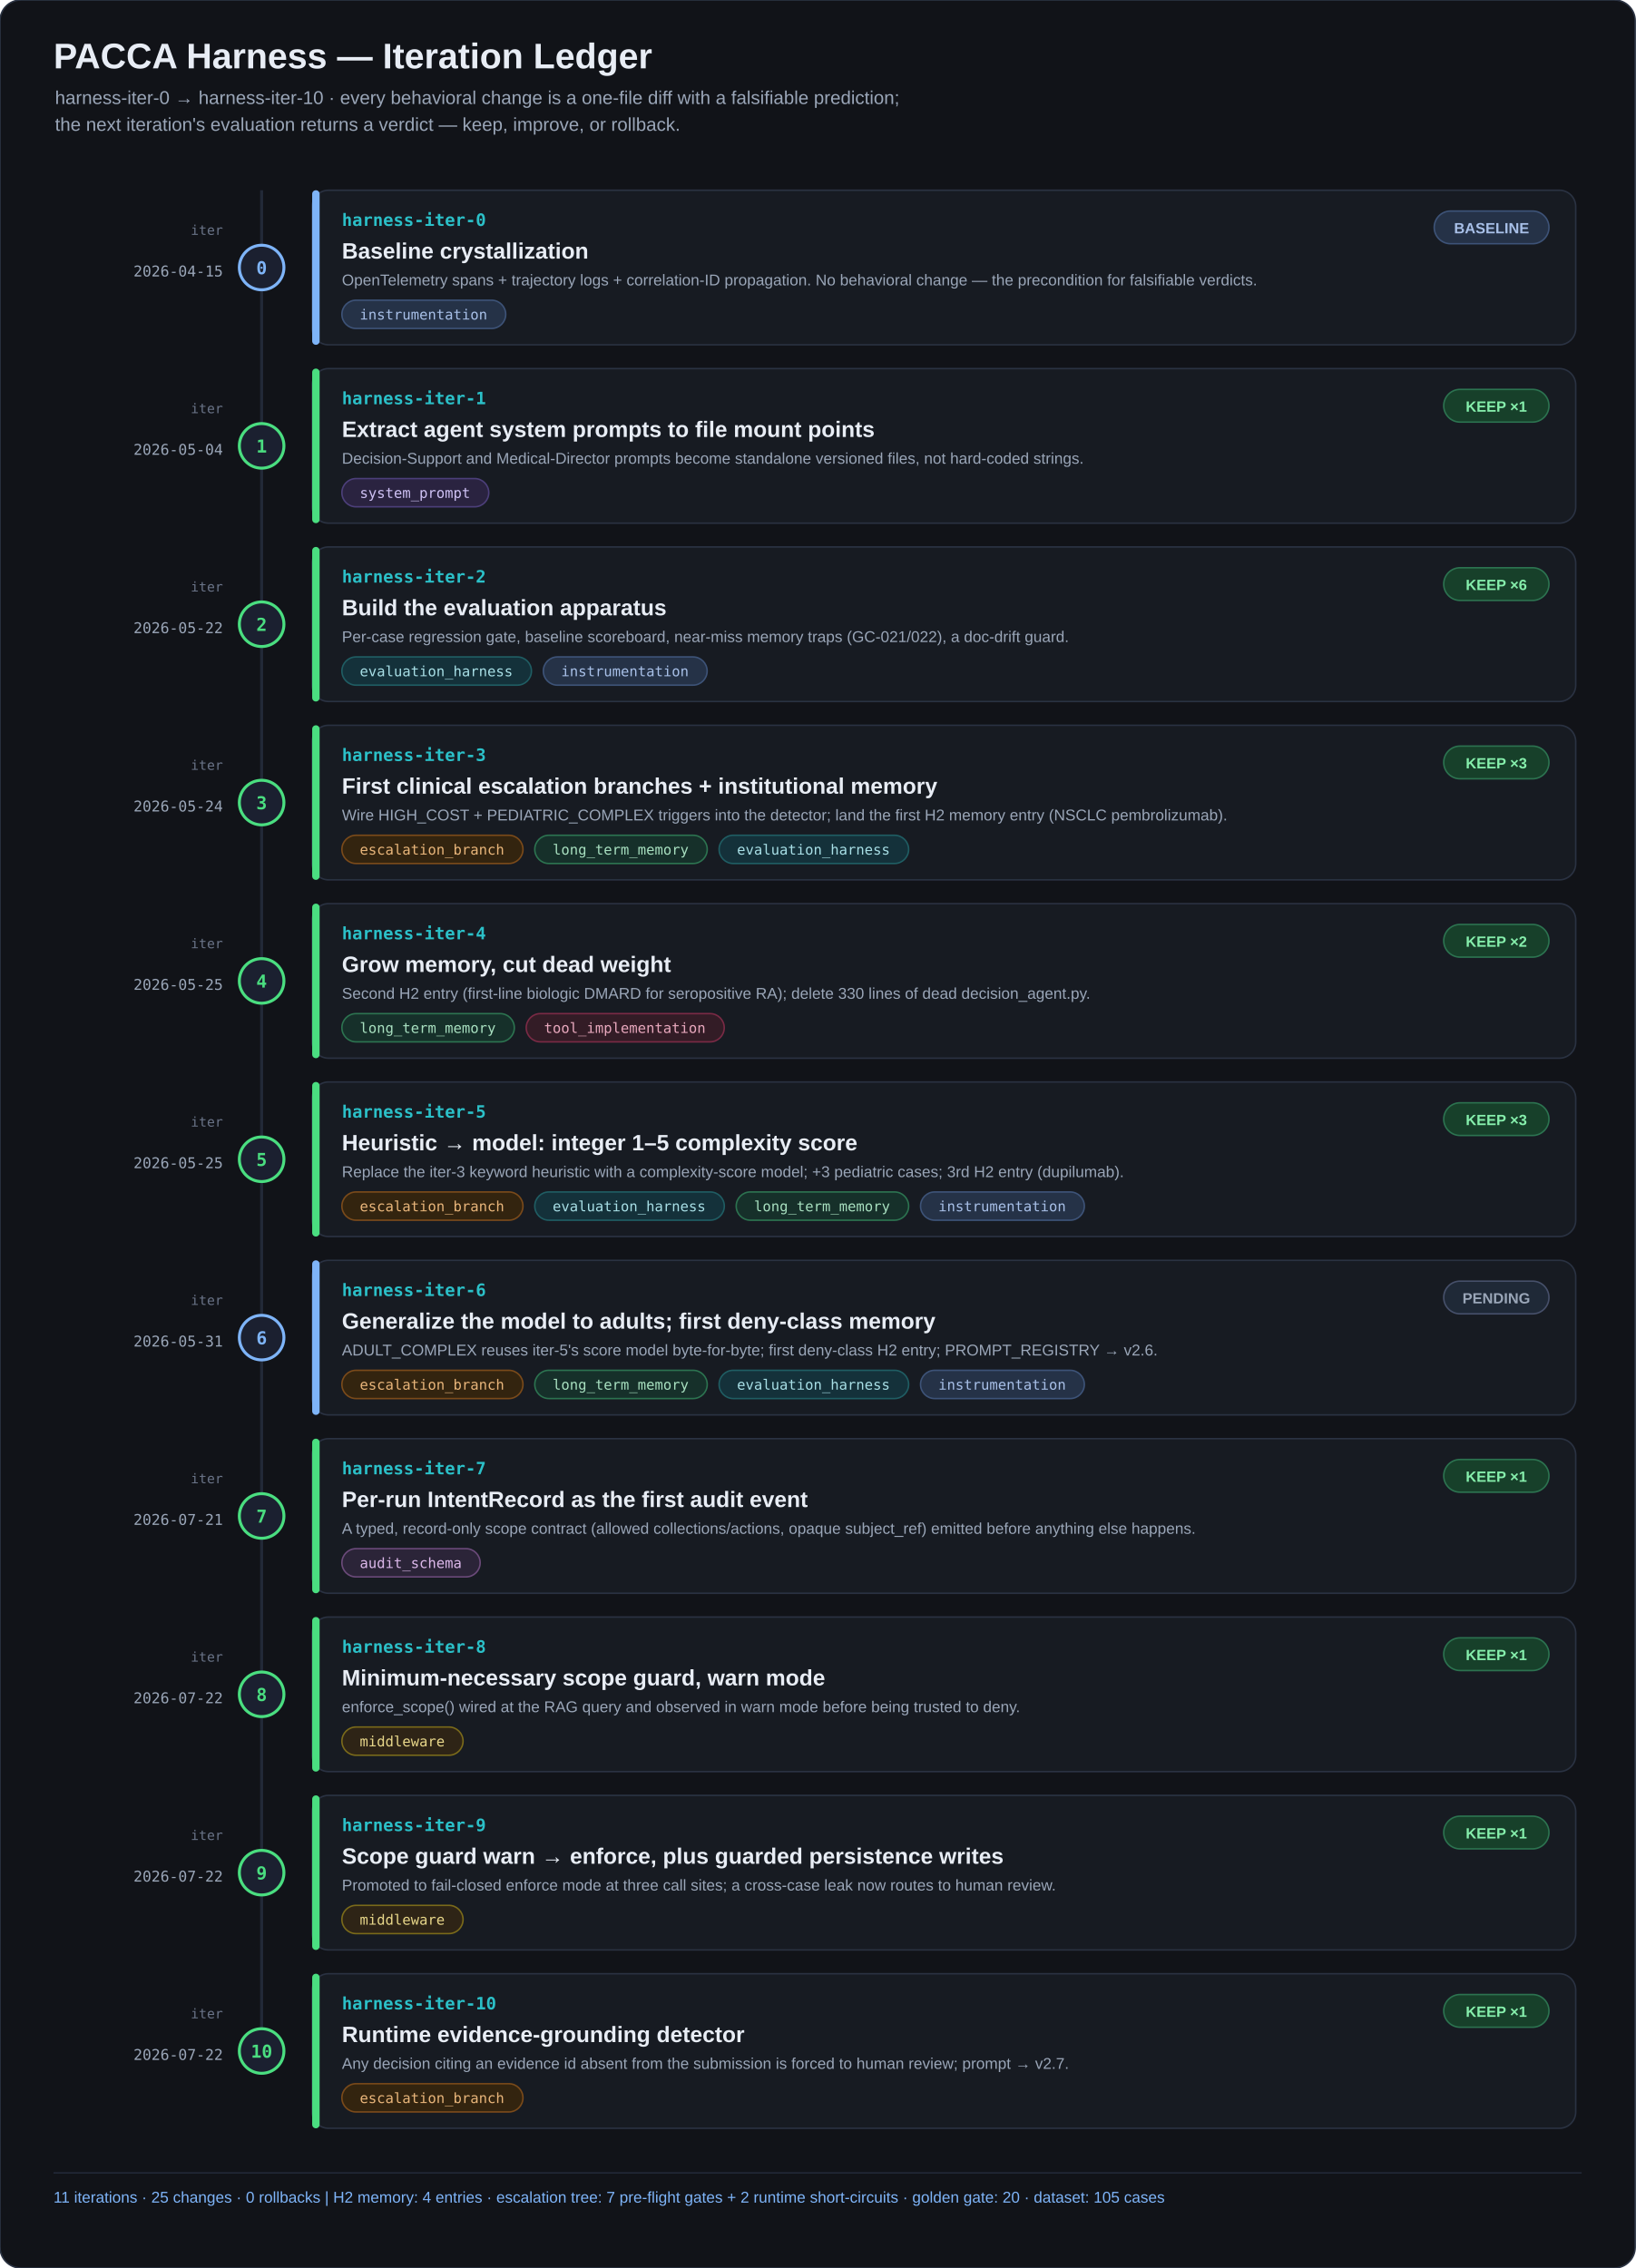
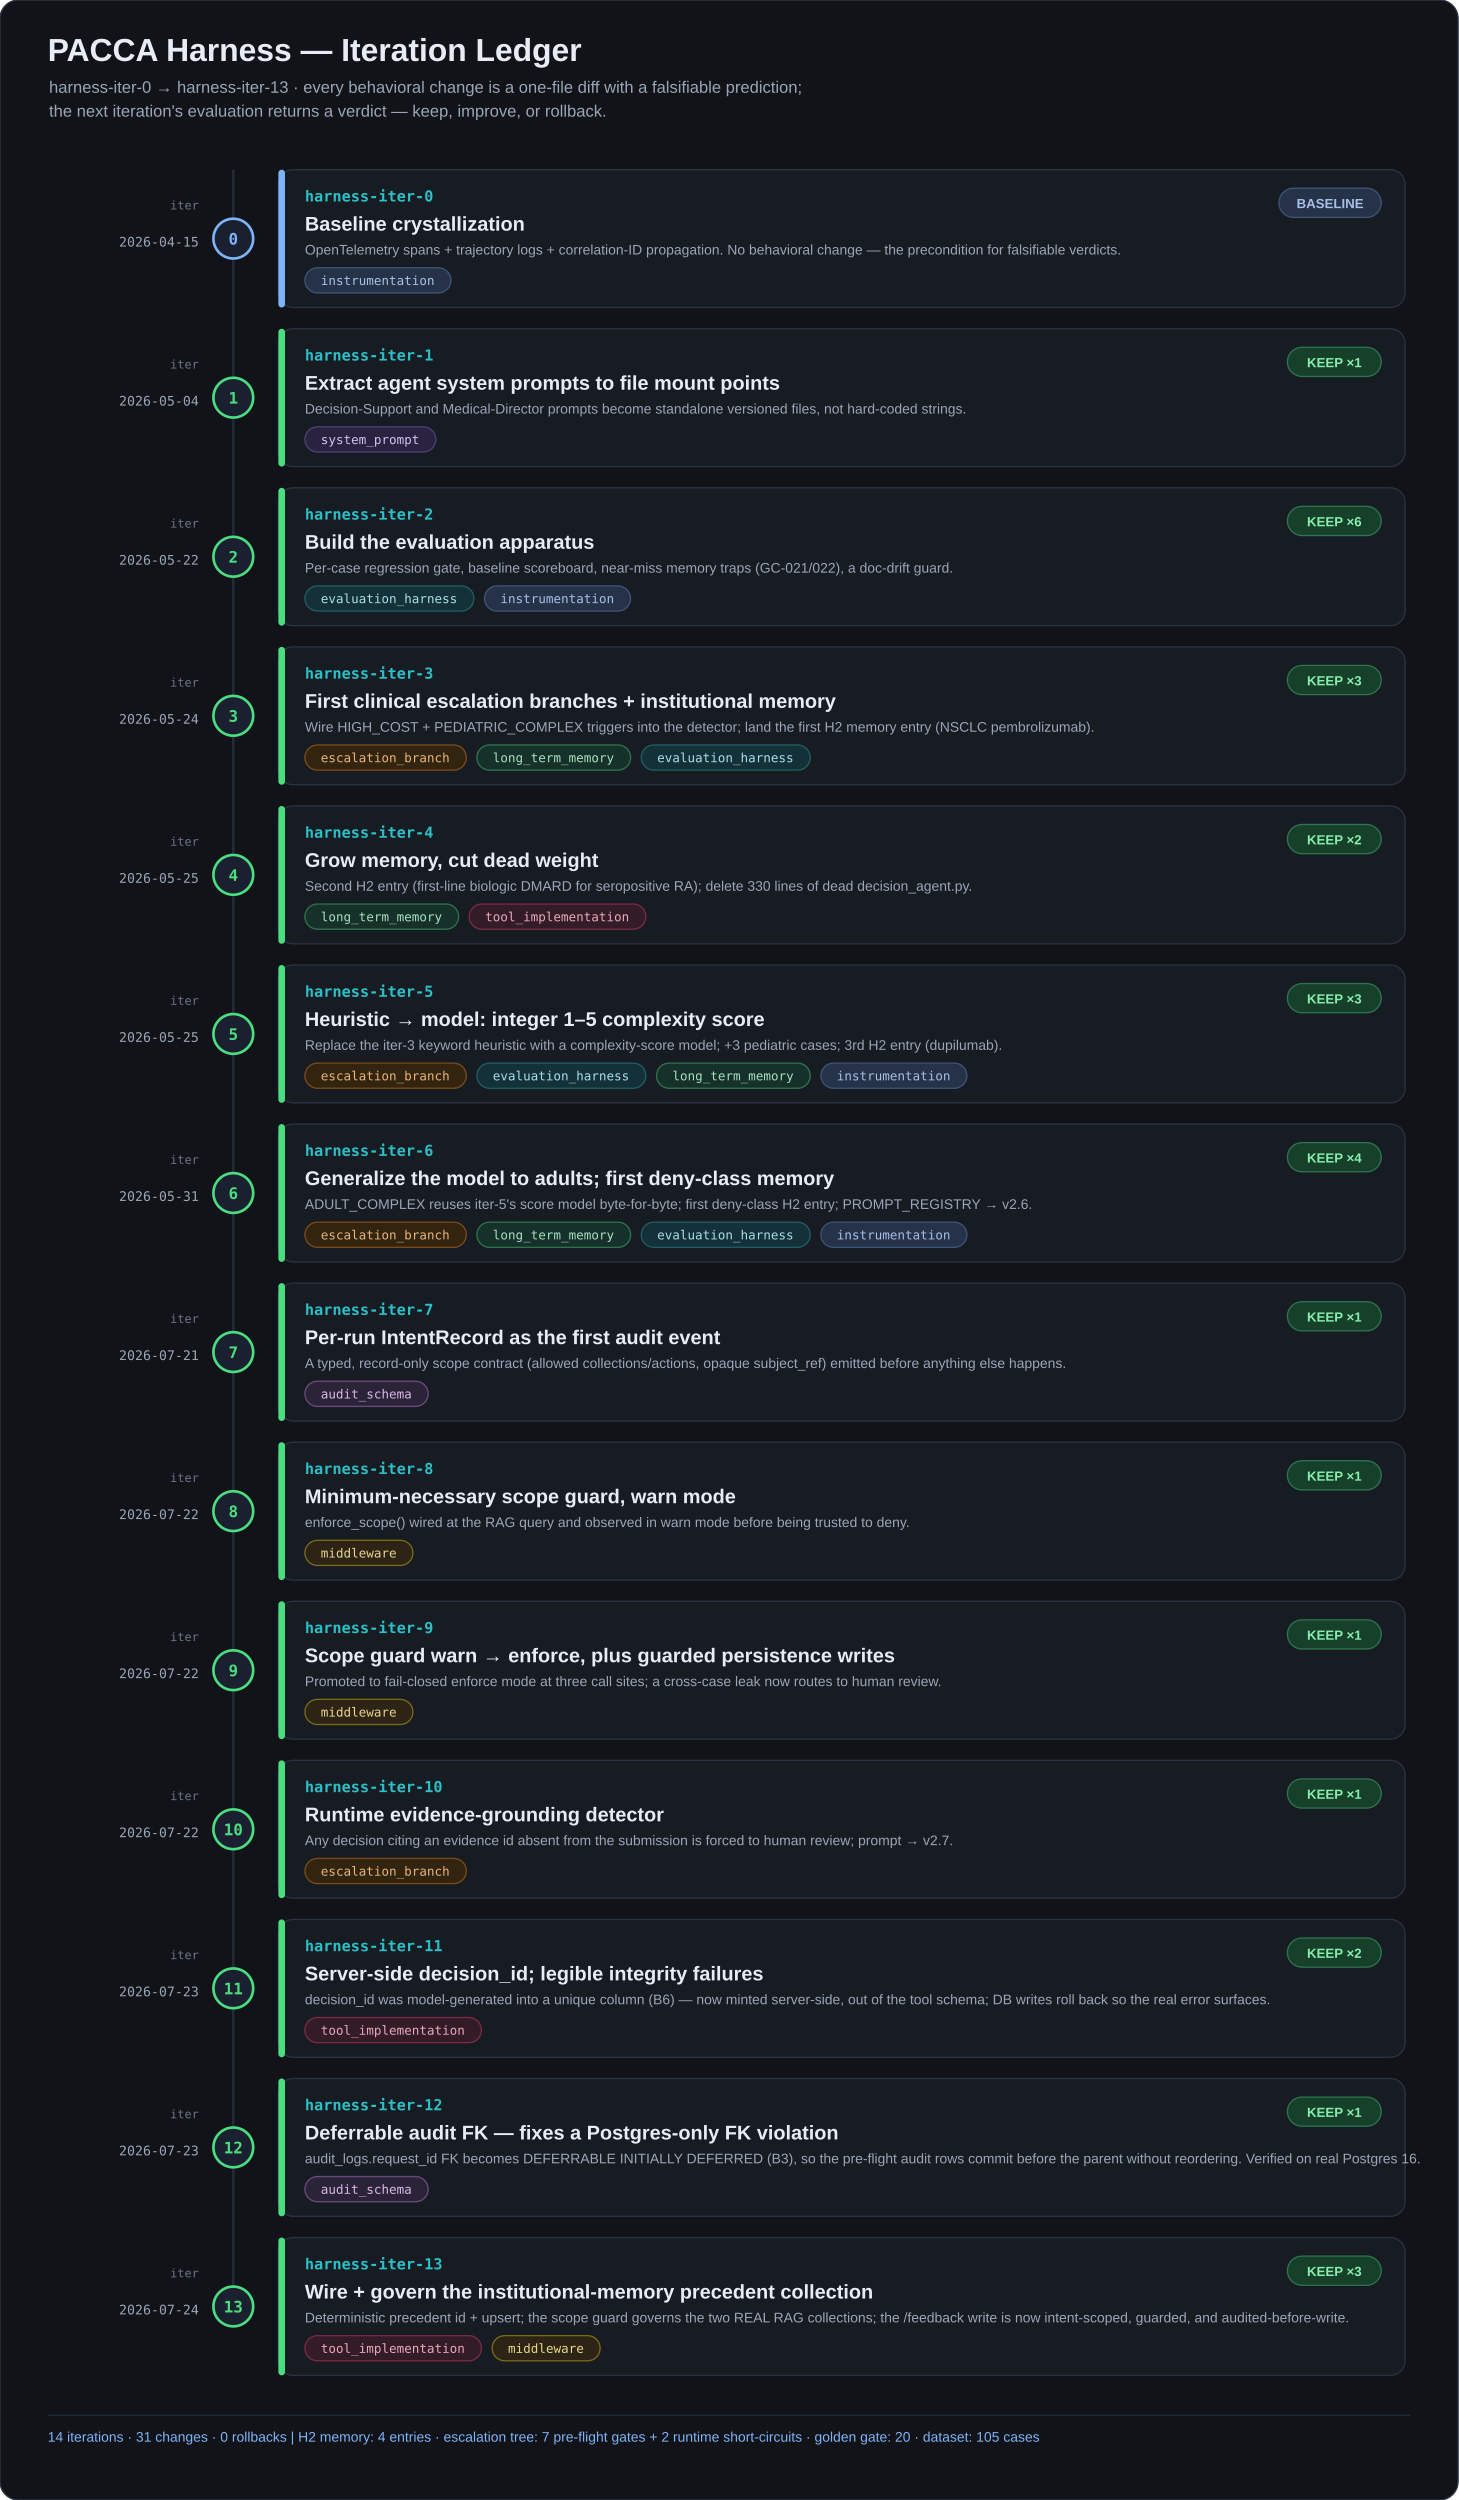
- <svg xmlns="http://www.w3.org/2000/svg" width="1100" height="1526" viewBox="0 0 1100 1526">
-   <rect x="0" y="0" width="1100" height="1526" rx="14" fill="#111318" stroke="#2c3444" stroke-width="1" />
+ <svg xmlns="http://www.w3.org/2000/svg" width="1100" height="1886" viewBox="0 0 1100 1886">
+   <rect x="0" y="0" width="1100" height="1886" rx="14" fill="#111318" stroke="#2c3444" stroke-width="1" />
  <text x="36" y="46" text-anchor="start" font-family="Arial, sans-serif" font-size="24" font-weight="700" fill="#e8edf5">PACCA Harness — Iteration Ledger</text>
-   <text x="37" y="70" text-anchor="start" font-family="Arial, sans-serif" font-size="12.5" font-weight="400" fill="#9aa6b8">harness-iter-0 → harness-iter-10 · every behavioral change is a one-file diff with a falsifiable prediction;</text>
+   <text x="37" y="70" text-anchor="start" font-family="Arial, sans-serif" font-size="12.5" font-weight="400" fill="#9aa6b8">harness-iter-0 → harness-iter-13 · every behavioral change is a one-file diff with a falsifiable prediction;</text>
  <text x="37" y="88" text-anchor="start" font-family="Arial, sans-serif" font-size="12.5" font-weight="400" fill="#9aa6b8">the next iteration's evaluation returns a verdict — keep, improve, or rollback.</text>
-   <line x1="176" y1="128" x2="176" y2="1380.0" stroke="#222937" stroke-width="2" />
+   <line x1="176" y1="128" x2="176" y2="1740.0" stroke="#222937" stroke-width="2" />
  <circle cx="176" cy="180.0" r="15" fill="#1b2030" stroke="#7eb4f8" stroke-width="2" />
  <text x="176" y="184.5" text-anchor="middle" font-family="'JetBrains Mono','SFMono-Regular',Menlo,monospace" font-size="12" font-weight="700" fill="#7eb4f8">0</text>
  <text x="150" y="158.0" text-anchor="end" font-family="'JetBrains Mono','SFMono-Regular',Menlo,monospace" font-size="9" font-weight="400" fill="#6a7488">iter</text>
  <text x="150" y="186.0" text-anchor="end" font-family="'JetBrains Mono','SFMono-Regular',Menlo,monospace" font-size="10" font-weight="400" fill="#9aa6b8">2026-04-15</text>
  <rect x="210" y="128" width="850" height="104" rx="11" fill="#171b22" stroke="#2a3242" stroke-width="1" />
  <rect x="210" y="128" width="5" height="104" rx="2.5" fill="#7eb4f8" />
  <text x="230" y="152" text-anchor="start" font-family="'JetBrains Mono','SFMono-Regular',Menlo,monospace" font-size="11.5" font-weight="700" fill="#2BC0C8">harness-iter-0</text>
  <text x="230" y="174" text-anchor="start" font-family="Arial, sans-serif" font-size="15" font-weight="700" fill="#e8edf5">Baseline crystallization</text>
  <text x="230" y="192" text-anchor="start" font-family="Arial, sans-serif" font-size="10.5" font-weight="400" fill="#9aa6b8">OpenTelemetry spans + trajectory logs + correlation-ID propagation. No behavioral change — the precondition for falsifiable verdicts.</text>
  <rect x="230" y="202" width="110.2" height="19" rx="9.5" fill="#253247" stroke="#3d5378" stroke-width="1" />
  <text x="242" y="215" text-anchor="start" font-family="'JetBrains Mono','SFMono-Regular',Menlo,monospace" font-size="9.5" font-weight="400" fill="#a8c0e8">instrumentation</text>
  <rect x="964.8" y="142" width="77.2" height="22" rx="11" fill="#253247" stroke="#3d5378" stroke-width="1" />
  <text x="1003.4" y="157" text-anchor="middle" font-family="Arial, sans-serif" font-size="10" font-weight="700" fill="#a8c0e8">BASELINE</text>
  <circle cx="176" cy="300.0" r="15" fill="#1b2030" stroke="#4ade80" stroke-width="2" />
  <text x="176" y="304.5" text-anchor="middle" font-family="'JetBrains Mono','SFMono-Regular',Menlo,monospace" font-size="12" font-weight="700" fill="#4ade80">1</text>
  <text x="150" y="278.0" text-anchor="end" font-family="'JetBrains Mono','SFMono-Regular',Menlo,monospace" font-size="9" font-weight="400" fill="#6a7488">iter</text>
  <text x="150" y="306.0" text-anchor="end" font-family="'JetBrains Mono','SFMono-Regular',Menlo,monospace" font-size="10" font-weight="400" fill="#9aa6b8">2026-05-04</text>
  <rect x="210" y="248" width="850" height="104" rx="11" fill="#171b22" stroke="#2a3242" stroke-width="1" />
  <rect x="210" y="248" width="5" height="104" rx="2.5" fill="#4ade80" />
  <text x="230" y="272" text-anchor="start" font-family="'JetBrains Mono','SFMono-Regular',Menlo,monospace" font-size="11.5" font-weight="700" fill="#2BC0C8">harness-iter-1</text>
  <text x="230" y="294" text-anchor="start" font-family="Arial, sans-serif" font-size="15" font-weight="700" fill="#e8edf5">Extract agent system prompts to file mount points</text>
  <text x="230" y="312" text-anchor="start" font-family="Arial, sans-serif" font-size="10.5" font-weight="400" fill="#9aa6b8">Decision-Support and Medical-Director prompts become standalone versioned files, not hard-coded strings.</text>
  <rect x="230" y="322" width="98.8" height="19" rx="9.5" fill="#2a2340" stroke="#4c3f7a" stroke-width="1" />
  <text x="242" y="335" text-anchor="start" font-family="'JetBrains Mono','SFMono-Regular',Menlo,monospace" font-size="9.5" font-weight="400" fill="#cfc2f5">system_prompt</text>
  <rect x="971.2" y="262" width="70.8" height="22" rx="11" fill="#17402a" stroke="#2c7350" stroke-width="1" />
  <text x="1006.6" y="277" text-anchor="middle" font-family="Arial, sans-serif" font-size="10" font-weight="700" fill="#86efac">KEEP ×1</text>
  <circle cx="176" cy="420.0" r="15" fill="#1b2030" stroke="#4ade80" stroke-width="2" />
  <text x="176" y="424.5" text-anchor="middle" font-family="'JetBrains Mono','SFMono-Regular',Menlo,monospace" font-size="12" font-weight="700" fill="#4ade80">2</text>
  <text x="150" y="398.0" text-anchor="end" font-family="'JetBrains Mono','SFMono-Regular',Menlo,monospace" font-size="9" font-weight="400" fill="#6a7488">iter</text>
  <text x="150" y="426.0" text-anchor="end" font-family="'JetBrains Mono','SFMono-Regular',Menlo,monospace" font-size="10" font-weight="400" fill="#9aa6b8">2026-05-22</text>
  <rect x="210" y="368" width="850" height="104" rx="11" fill="#171b22" stroke="#2a3242" stroke-width="1" />
  <rect x="210" y="368" width="5" height="104" rx="2.5" fill="#4ade80" />
  <text x="230" y="392" text-anchor="start" font-family="'JetBrains Mono','SFMono-Regular',Menlo,monospace" font-size="11.5" font-weight="700" fill="#2BC0C8">harness-iter-2</text>
  <text x="230" y="414" text-anchor="start" font-family="Arial, sans-serif" font-size="15" font-weight="700" fill="#e8edf5">Build the evaluation apparatus</text>
  <text x="230" y="432" text-anchor="start" font-family="Arial, sans-serif" font-size="10.5" font-weight="400" fill="#9aa6b8">Per-case regression gate, baseline scoreboard, near-miss memory traps (GC-021/022), a doc-drift guard.</text>
  <rect x="230" y="442" width="127.5" height="19" rx="9.5" fill="#14313a" stroke="#1f5d63" stroke-width="1" />
  <text x="242" y="455" text-anchor="start" font-family="'JetBrains Mono','SFMono-Regular',Menlo,monospace" font-size="9.5" font-weight="400" fill="#a8dfe6">evaluation_harness</text>
  <rect x="365.5" y="442" width="110.2" height="19" rx="9.5" fill="#253247" stroke="#3d5378" stroke-width="1" />
  <text x="377.5" y="455" text-anchor="start" font-family="'JetBrains Mono','SFMono-Regular',Menlo,monospace" font-size="9.5" font-weight="400" fill="#a8c0e8">instrumentation</text>
  <rect x="971.2" y="382" width="70.8" height="22" rx="11" fill="#17402a" stroke="#2c7350" stroke-width="1" />
  <text x="1006.6" y="397" text-anchor="middle" font-family="Arial, sans-serif" font-size="10" font-weight="700" fill="#86efac">KEEP ×6</text>
  <circle cx="176" cy="540.0" r="15" fill="#1b2030" stroke="#4ade80" stroke-width="2" />
  <text x="176" y="544.5" text-anchor="middle" font-family="'JetBrains Mono','SFMono-Regular',Menlo,monospace" font-size="12" font-weight="700" fill="#4ade80">3</text>
  <text x="150" y="518.0" text-anchor="end" font-family="'JetBrains Mono','SFMono-Regular',Menlo,monospace" font-size="9" font-weight="400" fill="#6a7488">iter</text>
  <text x="150" y="546.0" text-anchor="end" font-family="'JetBrains Mono','SFMono-Regular',Menlo,monospace" font-size="10" font-weight="400" fill="#9aa6b8">2026-05-24</text>
  <rect x="210" y="488" width="850" height="104" rx="11" fill="#171b22" stroke="#2a3242" stroke-width="1" />
  <rect x="210" y="488" width="5" height="104" rx="2.5" fill="#4ade80" />
  <text x="230" y="512" text-anchor="start" font-family="'JetBrains Mono','SFMono-Regular',Menlo,monospace" font-size="11.5" font-weight="700" fill="#2BC0C8">harness-iter-3</text>
  <text x="230" y="534" text-anchor="start" font-family="Arial, sans-serif" font-size="15" font-weight="700" fill="#e8edf5">First clinical escalation branches + institutional memory</text>
  <text x="230" y="552" text-anchor="start" font-family="Arial, sans-serif" font-size="10.5" font-weight="400" fill="#9aa6b8">Wire HIGH_COST + PEDIATRIC_COMPLEX triggers into the detector; land the first H2 memory entry (NSCLC pembrolizumab).</text>
  <rect x="230" y="562" width="121.8" height="19" rx="9.5" fill="#33240f" stroke="#7a4a1a" stroke-width="1" />
  <text x="242" y="575" text-anchor="start" font-family="'JetBrains Mono','SFMono-Regular',Menlo,monospace" font-size="9.5" font-weight="400" fill="#e8b57a">escalation_branch</text>
  <rect x="359.75" y="562" width="116.0" height="19" rx="9.5" fill="#16302a" stroke="#2c7350" stroke-width="1" />
  <text x="371.75" y="575" text-anchor="start" font-family="'JetBrains Mono','SFMono-Regular',Menlo,monospace" font-size="9.5" font-weight="400" fill="#a8e0c0">long_term_memory</text>
  <rect x="483.75" y="562" width="127.5" height="19" rx="9.5" fill="#14313a" stroke="#1f5d63" stroke-width="1" />
  <text x="495.75" y="575" text-anchor="start" font-family="'JetBrains Mono','SFMono-Regular',Menlo,monospace" font-size="9.5" font-weight="400" fill="#a8dfe6">evaluation_harness</text>
  <rect x="971.2" y="502" width="70.8" height="22" rx="11" fill="#17402a" stroke="#2c7350" stroke-width="1" />
  <text x="1006.6" y="517" text-anchor="middle" font-family="Arial, sans-serif" font-size="10" font-weight="700" fill="#86efac">KEEP ×3</text>
  <circle cx="176" cy="660.0" r="15" fill="#1b2030" stroke="#4ade80" stroke-width="2" />
  <text x="176" y="664.5" text-anchor="middle" font-family="'JetBrains Mono','SFMono-Regular',Menlo,monospace" font-size="12" font-weight="700" fill="#4ade80">4</text>
  <text x="150" y="638.0" text-anchor="end" font-family="'JetBrains Mono','SFMono-Regular',Menlo,monospace" font-size="9" font-weight="400" fill="#6a7488">iter</text>
  <text x="150" y="666.0" text-anchor="end" font-family="'JetBrains Mono','SFMono-Regular',Menlo,monospace" font-size="10" font-weight="400" fill="#9aa6b8">2026-05-25</text>
  <rect x="210" y="608" width="850" height="104" rx="11" fill="#171b22" stroke="#2a3242" stroke-width="1" />
  <rect x="210" y="608" width="5" height="104" rx="2.5" fill="#4ade80" />
  <text x="230" y="632" text-anchor="start" font-family="'JetBrains Mono','SFMono-Regular',Menlo,monospace" font-size="11.5" font-weight="700" fill="#2BC0C8">harness-iter-4</text>
  <text x="230" y="654" text-anchor="start" font-family="Arial, sans-serif" font-size="15" font-weight="700" fill="#e8edf5">Grow memory, cut dead weight</text>
  <text x="230" y="672" text-anchor="start" font-family="Arial, sans-serif" font-size="10.5" font-weight="400" fill="#9aa6b8">Second H2 entry (first-line biologic DMARD for seropositive RA); delete 330 lines of dead decision_agent.py.</text>
  <rect x="230" y="682" width="116.0" height="19" rx="9.5" fill="#16302a" stroke="#2c7350" stroke-width="1" />
  <text x="242" y="695" text-anchor="start" font-family="'JetBrains Mono','SFMono-Regular',Menlo,monospace" font-size="9.5" font-weight="400" fill="#a8e0c0">long_term_memory</text>
  <rect x="354.0" y="682" width="133.2" height="19" rx="9.5" fill="#331c26" stroke="#7a2a45" stroke-width="1" />
  <text x="366.0" y="695" text-anchor="start" font-family="'JetBrains Mono','SFMono-Regular',Menlo,monospace" font-size="9.5" font-weight="400" fill="#e8a8bd">tool_implementation</text>
  <rect x="971.2" y="622" width="70.8" height="22" rx="11" fill="#17402a" stroke="#2c7350" stroke-width="1" />
  <text x="1006.6" y="637" text-anchor="middle" font-family="Arial, sans-serif" font-size="10" font-weight="700" fill="#86efac">KEEP ×2</text>
  <circle cx="176" cy="780.0" r="15" fill="#1b2030" stroke="#4ade80" stroke-width="2" />
  <text x="176" y="784.5" text-anchor="middle" font-family="'JetBrains Mono','SFMono-Regular',Menlo,monospace" font-size="12" font-weight="700" fill="#4ade80">5</text>
  <text x="150" y="758.0" text-anchor="end" font-family="'JetBrains Mono','SFMono-Regular',Menlo,monospace" font-size="9" font-weight="400" fill="#6a7488">iter</text>
  <text x="150" y="786.0" text-anchor="end" font-family="'JetBrains Mono','SFMono-Regular',Menlo,monospace" font-size="10" font-weight="400" fill="#9aa6b8">2026-05-25</text>
  <rect x="210" y="728" width="850" height="104" rx="11" fill="#171b22" stroke="#2a3242" stroke-width="1" />
  <rect x="210" y="728" width="5" height="104" rx="2.5" fill="#4ade80" />
  <text x="230" y="752" text-anchor="start" font-family="'JetBrains Mono','SFMono-Regular',Menlo,monospace" font-size="11.5" font-weight="700" fill="#2BC0C8">harness-iter-5</text>
  <text x="230" y="774" text-anchor="start" font-family="Arial, sans-serif" font-size="15" font-weight="700" fill="#e8edf5">Heuristic → model: integer 1–5 complexity score</text>
  <text x="230" y="792" text-anchor="start" font-family="Arial, sans-serif" font-size="10.5" font-weight="400" fill="#9aa6b8">Replace the iter-3 keyword heuristic with a complexity-score model; +3 pediatric cases; 3rd H2 entry (dupilumab).</text>
  <rect x="230" y="802" width="121.8" height="19" rx="9.5" fill="#33240f" stroke="#7a4a1a" stroke-width="1" />
  <text x="242" y="815" text-anchor="start" font-family="'JetBrains Mono','SFMono-Regular',Menlo,monospace" font-size="9.5" font-weight="400" fill="#e8b57a">escalation_branch</text>
  <rect x="359.75" y="802" width="127.5" height="19" rx="9.5" fill="#14313a" stroke="#1f5d63" stroke-width="1" />
  <text x="371.75" y="815" text-anchor="start" font-family="'JetBrains Mono','SFMono-Regular',Menlo,monospace" font-size="9.5" font-weight="400" fill="#a8dfe6">evaluation_harness</text>
  <rect x="495.25" y="802" width="116.0" height="19" rx="9.5" fill="#16302a" stroke="#2c7350" stroke-width="1" />
  <text x="507.25" y="815" text-anchor="start" font-family="'JetBrains Mono','SFMono-Regular',Menlo,monospace" font-size="9.5" font-weight="400" fill="#a8e0c0">long_term_memory</text>
  <rect x="619.25" y="802" width="110.2" height="19" rx="9.5" fill="#253247" stroke="#3d5378" stroke-width="1" />
  <text x="631.25" y="815" text-anchor="start" font-family="'JetBrains Mono','SFMono-Regular',Menlo,monospace" font-size="9.5" font-weight="400" fill="#a8c0e8">instrumentation</text>
  <rect x="971.2" y="742" width="70.8" height="22" rx="11" fill="#17402a" stroke="#2c7350" stroke-width="1" />
  <text x="1006.6" y="757" text-anchor="middle" font-family="Arial, sans-serif" font-size="10" font-weight="700" fill="#86efac">KEEP ×3</text>
-   <circle cx="176" cy="900.0" r="15" fill="#1b2030" stroke="#7eb4f8" stroke-width="2" />
-   <text x="176" y="904.5" text-anchor="middle" font-family="'JetBrains Mono','SFMono-Regular',Menlo,monospace" font-size="12" font-weight="700" fill="#7eb4f8">6</text>
+   <circle cx="176" cy="900.0" r="15" fill="#1b2030" stroke="#4ade80" stroke-width="2" />
+   <text x="176" y="904.5" text-anchor="middle" font-family="'JetBrains Mono','SFMono-Regular',Menlo,monospace" font-size="12" font-weight="700" fill="#4ade80">6</text>
  <text x="150" y="878.0" text-anchor="end" font-family="'JetBrains Mono','SFMono-Regular',Menlo,monospace" font-size="9" font-weight="400" fill="#6a7488">iter</text>
  <text x="150" y="906.0" text-anchor="end" font-family="'JetBrains Mono','SFMono-Regular',Menlo,monospace" font-size="10" font-weight="400" fill="#9aa6b8">2026-05-31</text>
  <rect x="210" y="848" width="850" height="104" rx="11" fill="#171b22" stroke="#2a3242" stroke-width="1" />
-   <rect x="210" y="848" width="5" height="104" rx="2.5" fill="#7eb4f8" />
+   <rect x="210" y="848" width="5" height="104" rx="2.5" fill="#4ade80" />
  <text x="230" y="872" text-anchor="start" font-family="'JetBrains Mono','SFMono-Regular',Menlo,monospace" font-size="11.5" font-weight="700" fill="#2BC0C8">harness-iter-6</text>
  <text x="230" y="894" text-anchor="start" font-family="Arial, sans-serif" font-size="15" font-weight="700" fill="#e8edf5">Generalize the model to adults; first deny-class memory</text>
  <text x="230" y="912" text-anchor="start" font-family="Arial, sans-serif" font-size="10.5" font-weight="400" fill="#9aa6b8">ADULT_COMPLEX reuses iter-5's score model byte-for-byte; first deny-class H2 entry; PROMPT_REGISTRY → v2.6.</text>
  <rect x="230" y="922" width="121.8" height="19" rx="9.5" fill="#33240f" stroke="#7a4a1a" stroke-width="1" />
  <text x="242" y="935" text-anchor="start" font-family="'JetBrains Mono','SFMono-Regular',Menlo,monospace" font-size="9.5" font-weight="400" fill="#e8b57a">escalation_branch</text>
  <rect x="359.75" y="922" width="116.0" height="19" rx="9.5" fill="#16302a" stroke="#2c7350" stroke-width="1" />
  <text x="371.75" y="935" text-anchor="start" font-family="'JetBrains Mono','SFMono-Regular',Menlo,monospace" font-size="9.5" font-weight="400" fill="#a8e0c0">long_term_memory</text>
  <rect x="483.75" y="922" width="127.5" height="19" rx="9.5" fill="#14313a" stroke="#1f5d63" stroke-width="1" />
  <text x="495.75" y="935" text-anchor="start" font-family="'JetBrains Mono','SFMono-Regular',Menlo,monospace" font-size="9.5" font-weight="400" fill="#a8dfe6">evaluation_harness</text>
  <rect x="619.25" y="922" width="110.2" height="19" rx="9.5" fill="#253247" stroke="#3d5378" stroke-width="1" />
  <text x="631.25" y="935" text-anchor="start" font-family="'JetBrains Mono','SFMono-Regular',Menlo,monospace" font-size="9.5" font-weight="400" fill="#a8c0e8">instrumentation</text>
-   <rect x="971.2" y="862" width="70.8" height="22" rx="11" fill="#1f2937" stroke="#46506a" stroke-width="1" />
-   <text x="1006.6" y="877" text-anchor="middle" font-family="Arial, sans-serif" font-size="10" font-weight="700" fill="#9aa6b8">PENDING</text>
+   <rect x="971.2" y="862" width="70.8" height="22" rx="11" fill="#17402a" stroke="#2c7350" stroke-width="1" />
+   <text x="1006.6" y="877" text-anchor="middle" font-family="Arial, sans-serif" font-size="10" font-weight="700" fill="#86efac">KEEP ×4</text>
  <circle cx="176" cy="1020.0" r="15" fill="#1b2030" stroke="#4ade80" stroke-width="2" />
  <text x="176" y="1024.5" text-anchor="middle" font-family="'JetBrains Mono','SFMono-Regular',Menlo,monospace" font-size="12" font-weight="700" fill="#4ade80">7</text>
  <text x="150" y="998.0" text-anchor="end" font-family="'JetBrains Mono','SFMono-Regular',Menlo,monospace" font-size="9" font-weight="400" fill="#6a7488">iter</text>
  <text x="150" y="1026.0" text-anchor="end" font-family="'JetBrains Mono','SFMono-Regular',Menlo,monospace" font-size="10" font-weight="400" fill="#9aa6b8">2026-07-21</text>
  <rect x="210" y="968" width="850" height="104" rx="11" fill="#171b22" stroke="#2a3242" stroke-width="1" />
  <rect x="210" y="968" width="5" height="104" rx="2.5" fill="#4ade80" />
  <text x="230" y="992" text-anchor="start" font-family="'JetBrains Mono','SFMono-Regular',Menlo,monospace" font-size="11.5" font-weight="700" fill="#2BC0C8">harness-iter-7</text>
  <text x="230" y="1014" text-anchor="start" font-family="Arial, sans-serif" font-size="15" font-weight="700" fill="#e8edf5">Per-run IntentRecord as the first audit event</text>
  <text x="230" y="1032" text-anchor="start" font-family="Arial, sans-serif" font-size="10.5" font-weight="400" fill="#9aa6b8">A typed, record-only scope contract (allowed collections/actions, opaque subject_ref) emitted before anything else happens.</text>
  <rect x="230" y="1042" width="93.0" height="19" rx="9.5" fill="#2b2438" stroke="#6b4a7a" stroke-width="1" />
  <text x="242" y="1055" text-anchor="start" font-family="'JetBrains Mono','SFMono-Regular',Menlo,monospace" font-size="9.5" font-weight="400" fill="#dcb8ea">audit_schema</text>
  <rect x="971.2" y="982" width="70.8" height="22" rx="11" fill="#17402a" stroke="#2c7350" stroke-width="1" />
  <text x="1006.6" y="997" text-anchor="middle" font-family="Arial, sans-serif" font-size="10" font-weight="700" fill="#86efac">KEEP ×1</text>
  <circle cx="176" cy="1140.0" r="15" fill="#1b2030" stroke="#4ade80" stroke-width="2" />
  <text x="176" y="1144.5" text-anchor="middle" font-family="'JetBrains Mono','SFMono-Regular',Menlo,monospace" font-size="12" font-weight="700" fill="#4ade80">8</text>
  <text x="150" y="1118.0" text-anchor="end" font-family="'JetBrains Mono','SFMono-Regular',Menlo,monospace" font-size="9" font-weight="400" fill="#6a7488">iter</text>
  <text x="150" y="1146.0" text-anchor="end" font-family="'JetBrains Mono','SFMono-Regular',Menlo,monospace" font-size="10" font-weight="400" fill="#9aa6b8">2026-07-22</text>
  <rect x="210" y="1088" width="850" height="104" rx="11" fill="#171b22" stroke="#2a3242" stroke-width="1" />
  <rect x="210" y="1088" width="5" height="104" rx="2.5" fill="#4ade80" />
  <text x="230" y="1112" text-anchor="start" font-family="'JetBrains Mono','SFMono-Regular',Menlo,monospace" font-size="11.5" font-weight="700" fill="#2BC0C8">harness-iter-8</text>
  <text x="230" y="1134" text-anchor="start" font-family="Arial, sans-serif" font-size="15" font-weight="700" fill="#e8edf5">Minimum-necessary scope guard, warn mode</text>
  <text x="230" y="1152" text-anchor="start" font-family="Arial, sans-serif" font-size="10.5" font-weight="400" fill="#9aa6b8">enforce_scope() wired at the RAG query and observed in warn mode before being trusted to deny.</text>
  <rect x="230" y="1162" width="81.5" height="19" rx="9.5" fill="#2e2416" stroke="#7a6a1a" stroke-width="1" />
  <text x="242" y="1175" text-anchor="start" font-family="'JetBrains Mono','SFMono-Regular',Menlo,monospace" font-size="9.5" font-weight="400" fill="#e8d78a">middleware</text>
  <rect x="971.2" y="1102" width="70.8" height="22" rx="11" fill="#17402a" stroke="#2c7350" stroke-width="1" />
  <text x="1006.6" y="1117" text-anchor="middle" font-family="Arial, sans-serif" font-size="10" font-weight="700" fill="#86efac">KEEP ×1</text>
  <circle cx="176" cy="1260.0" r="15" fill="#1b2030" stroke="#4ade80" stroke-width="2" />
  <text x="176" y="1264.5" text-anchor="middle" font-family="'JetBrains Mono','SFMono-Regular',Menlo,monospace" font-size="12" font-weight="700" fill="#4ade80">9</text>
  <text x="150" y="1238.0" text-anchor="end" font-family="'JetBrains Mono','SFMono-Regular',Menlo,monospace" font-size="9" font-weight="400" fill="#6a7488">iter</text>
  <text x="150" y="1266.0" text-anchor="end" font-family="'JetBrains Mono','SFMono-Regular',Menlo,monospace" font-size="10" font-weight="400" fill="#9aa6b8">2026-07-22</text>
  <rect x="210" y="1208" width="850" height="104" rx="11" fill="#171b22" stroke="#2a3242" stroke-width="1" />
  <rect x="210" y="1208" width="5" height="104" rx="2.5" fill="#4ade80" />
  <text x="230" y="1232" text-anchor="start" font-family="'JetBrains Mono','SFMono-Regular',Menlo,monospace" font-size="11.5" font-weight="700" fill="#2BC0C8">harness-iter-9</text>
  <text x="230" y="1254" text-anchor="start" font-family="Arial, sans-serif" font-size="15" font-weight="700" fill="#e8edf5">Scope guard warn → enforce, plus guarded persistence writes</text>
  <text x="230" y="1272" text-anchor="start" font-family="Arial, sans-serif" font-size="10.5" font-weight="400" fill="#9aa6b8">Promoted to fail-closed enforce mode at three call sites; a cross-case leak now routes to human review.</text>
  <rect x="230" y="1282" width="81.5" height="19" rx="9.5" fill="#2e2416" stroke="#7a6a1a" stroke-width="1" />
  <text x="242" y="1295" text-anchor="start" font-family="'JetBrains Mono','SFMono-Regular',Menlo,monospace" font-size="9.5" font-weight="400" fill="#e8d78a">middleware</text>
  <rect x="971.2" y="1222" width="70.8" height="22" rx="11" fill="#17402a" stroke="#2c7350" stroke-width="1" />
  <text x="1006.6" y="1237" text-anchor="middle" font-family="Arial, sans-serif" font-size="10" font-weight="700" fill="#86efac">KEEP ×1</text>
  <circle cx="176" cy="1380.0" r="15" fill="#1b2030" stroke="#4ade80" stroke-width="2" />
  <text x="176" y="1384.5" text-anchor="middle" font-family="'JetBrains Mono','SFMono-Regular',Menlo,monospace" font-size="12" font-weight="700" fill="#4ade80">10</text>
  <text x="150" y="1358.0" text-anchor="end" font-family="'JetBrains Mono','SFMono-Regular',Menlo,monospace" font-size="9" font-weight="400" fill="#6a7488">iter</text>
  <text x="150" y="1386.0" text-anchor="end" font-family="'JetBrains Mono','SFMono-Regular',Menlo,monospace" font-size="10" font-weight="400" fill="#9aa6b8">2026-07-22</text>
  <rect x="210" y="1328" width="850" height="104" rx="11" fill="#171b22" stroke="#2a3242" stroke-width="1" />
  <rect x="210" y="1328" width="5" height="104" rx="2.5" fill="#4ade80" />
  <text x="230" y="1352" text-anchor="start" font-family="'JetBrains Mono','SFMono-Regular',Menlo,monospace" font-size="11.5" font-weight="700" fill="#2BC0C8">harness-iter-10</text>
  <text x="230" y="1374" text-anchor="start" font-family="Arial, sans-serif" font-size="15" font-weight="700" fill="#e8edf5">Runtime evidence-grounding detector</text>
  <text x="230" y="1392" text-anchor="start" font-family="Arial, sans-serif" font-size="10.5" font-weight="400" fill="#9aa6b8">Any decision citing an evidence id absent from the submission is forced to human review; prompt → v2.7.</text>
  <rect x="230" y="1402" width="121.8" height="19" rx="9.5" fill="#33240f" stroke="#7a4a1a" stroke-width="1" />
  <text x="242" y="1415" text-anchor="start" font-family="'JetBrains Mono','SFMono-Regular',Menlo,monospace" font-size="9.5" font-weight="400" fill="#e8b57a">escalation_branch</text>
  <rect x="971.2" y="1342" width="70.8" height="22" rx="11" fill="#17402a" stroke="#2c7350" stroke-width="1" />
  <text x="1006.6" y="1357" text-anchor="middle" font-family="Arial, sans-serif" font-size="10" font-weight="700" fill="#86efac">KEEP ×1</text>
-   <line x1="36" y1="1462" x2="1064" y2="1462" stroke="#222937" stroke-width="1" />
-   <text x="36" y="1482" text-anchor="start" font-family="Arial, sans-serif" font-size="10.5" font-weight="400" fill="#7eb4f8">11 iterations · 25 changes · 0 rollbacks   |   H2 memory: 4 entries · escalation tree: 7 pre-flight gates + 2 runtime short-circuits · golden gate: 20 · dataset: 105 cases</text>
+   <circle cx="176" cy="1500.0" r="15" fill="#1b2030" stroke="#4ade80" stroke-width="2" />
+   <text x="176" y="1504.5" text-anchor="middle" font-family="'JetBrains Mono','SFMono-Regular',Menlo,monospace" font-size="12" font-weight="700" fill="#4ade80">11</text>
+   <text x="150" y="1478.0" text-anchor="end" font-family="'JetBrains Mono','SFMono-Regular',Menlo,monospace" font-size="9" font-weight="400" fill="#6a7488">iter</text>
+   <text x="150" y="1506.0" text-anchor="end" font-family="'JetBrains Mono','SFMono-Regular',Menlo,monospace" font-size="10" font-weight="400" fill="#9aa6b8">2026-07-23</text>
+   <rect x="210" y="1448" width="850" height="104" rx="11" fill="#171b22" stroke="#2a3242" stroke-width="1" />
+   <rect x="210" y="1448" width="5" height="104" rx="2.5" fill="#4ade80" />
+   <text x="230" y="1472" text-anchor="start" font-family="'JetBrains Mono','SFMono-Regular',Menlo,monospace" font-size="11.5" font-weight="700" fill="#2BC0C8">harness-iter-11</text>
+   <text x="230" y="1494" text-anchor="start" font-family="Arial, sans-serif" font-size="15" font-weight="700" fill="#e8edf5">Server-side decision_id; legible integrity failures</text>
+   <text x="230" y="1512" text-anchor="start" font-family="Arial, sans-serif" font-size="10.5" font-weight="400" fill="#9aa6b8">decision_id was model-generated into a unique column (B6) — now minted server-side, out of the tool schema; DB writes roll back so the real error surfaces.</text>
+   <rect x="230" y="1522" width="133.2" height="19" rx="9.5" fill="#331c26" stroke="#7a2a45" stroke-width="1" />
+   <text x="242" y="1535" text-anchor="start" font-family="'JetBrains Mono','SFMono-Regular',Menlo,monospace" font-size="9.5" font-weight="400" fill="#e8a8bd">tool_implementation</text>
+   <rect x="971.2" y="1462" width="70.8" height="22" rx="11" fill="#17402a" stroke="#2c7350" stroke-width="1" />
+   <text x="1006.6" y="1477" text-anchor="middle" font-family="Arial, sans-serif" font-size="10" font-weight="700" fill="#86efac">KEEP ×2</text>
+   <circle cx="176" cy="1620.0" r="15" fill="#1b2030" stroke="#4ade80" stroke-width="2" />
+   <text x="176" y="1624.5" text-anchor="middle" font-family="'JetBrains Mono','SFMono-Regular',Menlo,monospace" font-size="12" font-weight="700" fill="#4ade80">12</text>
+   <text x="150" y="1598.0" text-anchor="end" font-family="'JetBrains Mono','SFMono-Regular',Menlo,monospace" font-size="9" font-weight="400" fill="#6a7488">iter</text>
+   <text x="150" y="1626.0" text-anchor="end" font-family="'JetBrains Mono','SFMono-Regular',Menlo,monospace" font-size="10" font-weight="400" fill="#9aa6b8">2026-07-23</text>
+   <rect x="210" y="1568" width="850" height="104" rx="11" fill="#171b22" stroke="#2a3242" stroke-width="1" />
+   <rect x="210" y="1568" width="5" height="104" rx="2.5" fill="#4ade80" />
+   <text x="230" y="1592" text-anchor="start" font-family="'JetBrains Mono','SFMono-Regular',Menlo,monospace" font-size="11.5" font-weight="700" fill="#2BC0C8">harness-iter-12</text>
+   <text x="230" y="1614" text-anchor="start" font-family="Arial, sans-serif" font-size="15" font-weight="700" fill="#e8edf5">Deferrable audit FK — fixes a Postgres-only FK violation</text>
+   <text x="230" y="1632" text-anchor="start" font-family="Arial, sans-serif" font-size="10.5" font-weight="400" fill="#9aa6b8">audit_logs.request_id FK becomes DEFERRABLE INITIALLY DEFERRED (B3), so the pre-flight audit rows commit before the parent without reordering. Verified on real Postgres 16.</text>
+   <rect x="230" y="1642" width="93.0" height="19" rx="9.5" fill="#2b2438" stroke="#6b4a7a" stroke-width="1" />
+   <text x="242" y="1655" text-anchor="start" font-family="'JetBrains Mono','SFMono-Regular',Menlo,monospace" font-size="9.5" font-weight="400" fill="#dcb8ea">audit_schema</text>
+   <rect x="971.2" y="1582" width="70.8" height="22" rx="11" fill="#17402a" stroke="#2c7350" stroke-width="1" />
+   <text x="1006.6" y="1597" text-anchor="middle" font-family="Arial, sans-serif" font-size="10" font-weight="700" fill="#86efac">KEEP ×1</text>
+   <circle cx="176" cy="1740.0" r="15" fill="#1b2030" stroke="#4ade80" stroke-width="2" />
+   <text x="176" y="1744.5" text-anchor="middle" font-family="'JetBrains Mono','SFMono-Regular',Menlo,monospace" font-size="12" font-weight="700" fill="#4ade80">13</text>
+   <text x="150" y="1718.0" text-anchor="end" font-family="'JetBrains Mono','SFMono-Regular',Menlo,monospace" font-size="9" font-weight="400" fill="#6a7488">iter</text>
+   <text x="150" y="1746.0" text-anchor="end" font-family="'JetBrains Mono','SFMono-Regular',Menlo,monospace" font-size="10" font-weight="400" fill="#9aa6b8">2026-07-24</text>
+   <rect x="210" y="1688" width="850" height="104" rx="11" fill="#171b22" stroke="#2a3242" stroke-width="1" />
+   <rect x="210" y="1688" width="5" height="104" rx="2.5" fill="#4ade80" />
+   <text x="230" y="1712" text-anchor="start" font-family="'JetBrains Mono','SFMono-Regular',Menlo,monospace" font-size="11.5" font-weight="700" fill="#2BC0C8">harness-iter-13</text>
+   <text x="230" y="1734" text-anchor="start" font-family="Arial, sans-serif" font-size="15" font-weight="700" fill="#e8edf5">Wire + govern the institutional-memory precedent collection</text>
+   <text x="230" y="1752" text-anchor="start" font-family="Arial, sans-serif" font-size="10.5" font-weight="400" fill="#9aa6b8">Deterministic precedent id + upsert; the scope guard governs the two REAL RAG collections; the /feedback write is now intent-scoped, guarded, and audited-before-write.</text>
+   <rect x="230" y="1762" width="133.2" height="19" rx="9.5" fill="#331c26" stroke="#7a2a45" stroke-width="1" />
+   <text x="242" y="1775" text-anchor="start" font-family="'JetBrains Mono','SFMono-Regular',Menlo,monospace" font-size="9.5" font-weight="400" fill="#e8a8bd">tool_implementation</text>
+   <rect x="371.25" y="1762" width="81.5" height="19" rx="9.5" fill="#2e2416" stroke="#7a6a1a" stroke-width="1" />
+   <text x="383.25" y="1775" text-anchor="start" font-family="'JetBrains Mono','SFMono-Regular',Menlo,monospace" font-size="9.5" font-weight="400" fill="#e8d78a">middleware</text>
+   <rect x="971.2" y="1702" width="70.8" height="22" rx="11" fill="#17402a" stroke="#2c7350" stroke-width="1" />
+   <text x="1006.6" y="1717" text-anchor="middle" font-family="Arial, sans-serif" font-size="10" font-weight="700" fill="#86efac">KEEP ×3</text>
+   <line x1="36" y1="1822" x2="1064" y2="1822" stroke="#222937" stroke-width="1" />
+   <text x="36" y="1842" text-anchor="start" font-family="Arial, sans-serif" font-size="10.5" font-weight="400" fill="#7eb4f8">14 iterations · 31 changes · 0 rollbacks   |   H2 memory: 4 entries · escalation tree: 7 pre-flight gates + 2 runtime short-circuits · golden gate: 20 · dataset: 105 cases</text>
</svg>
